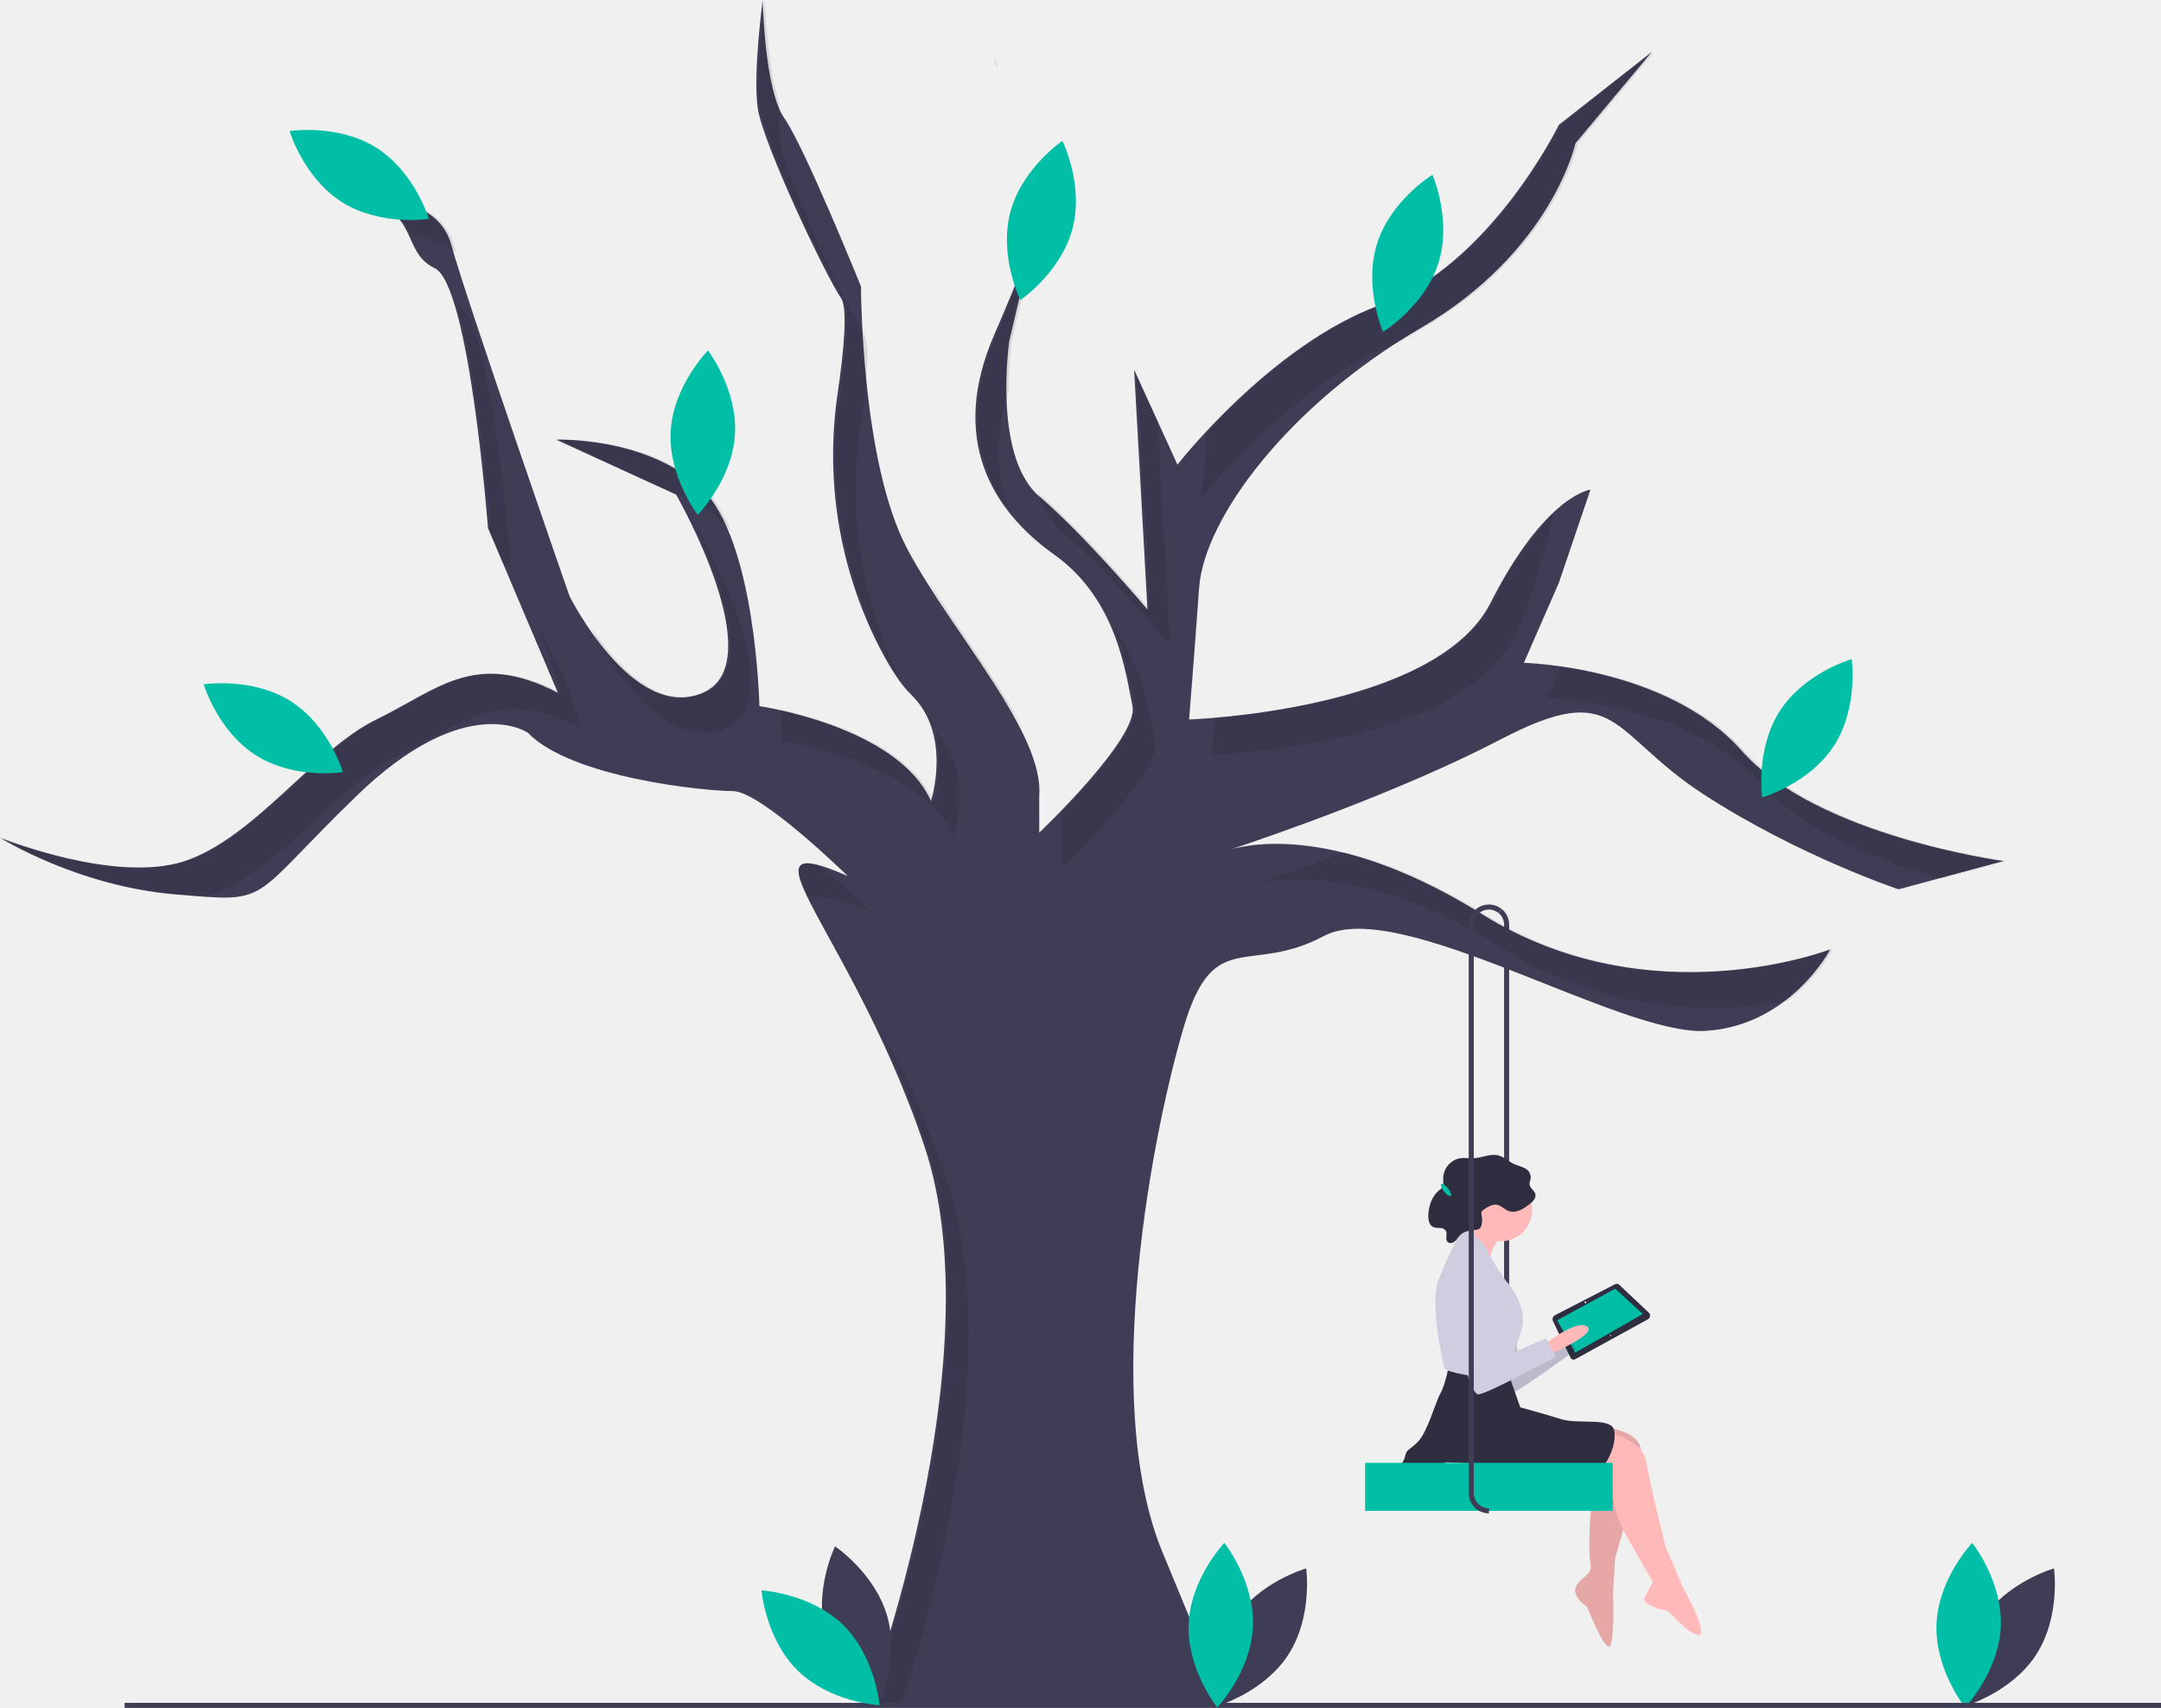
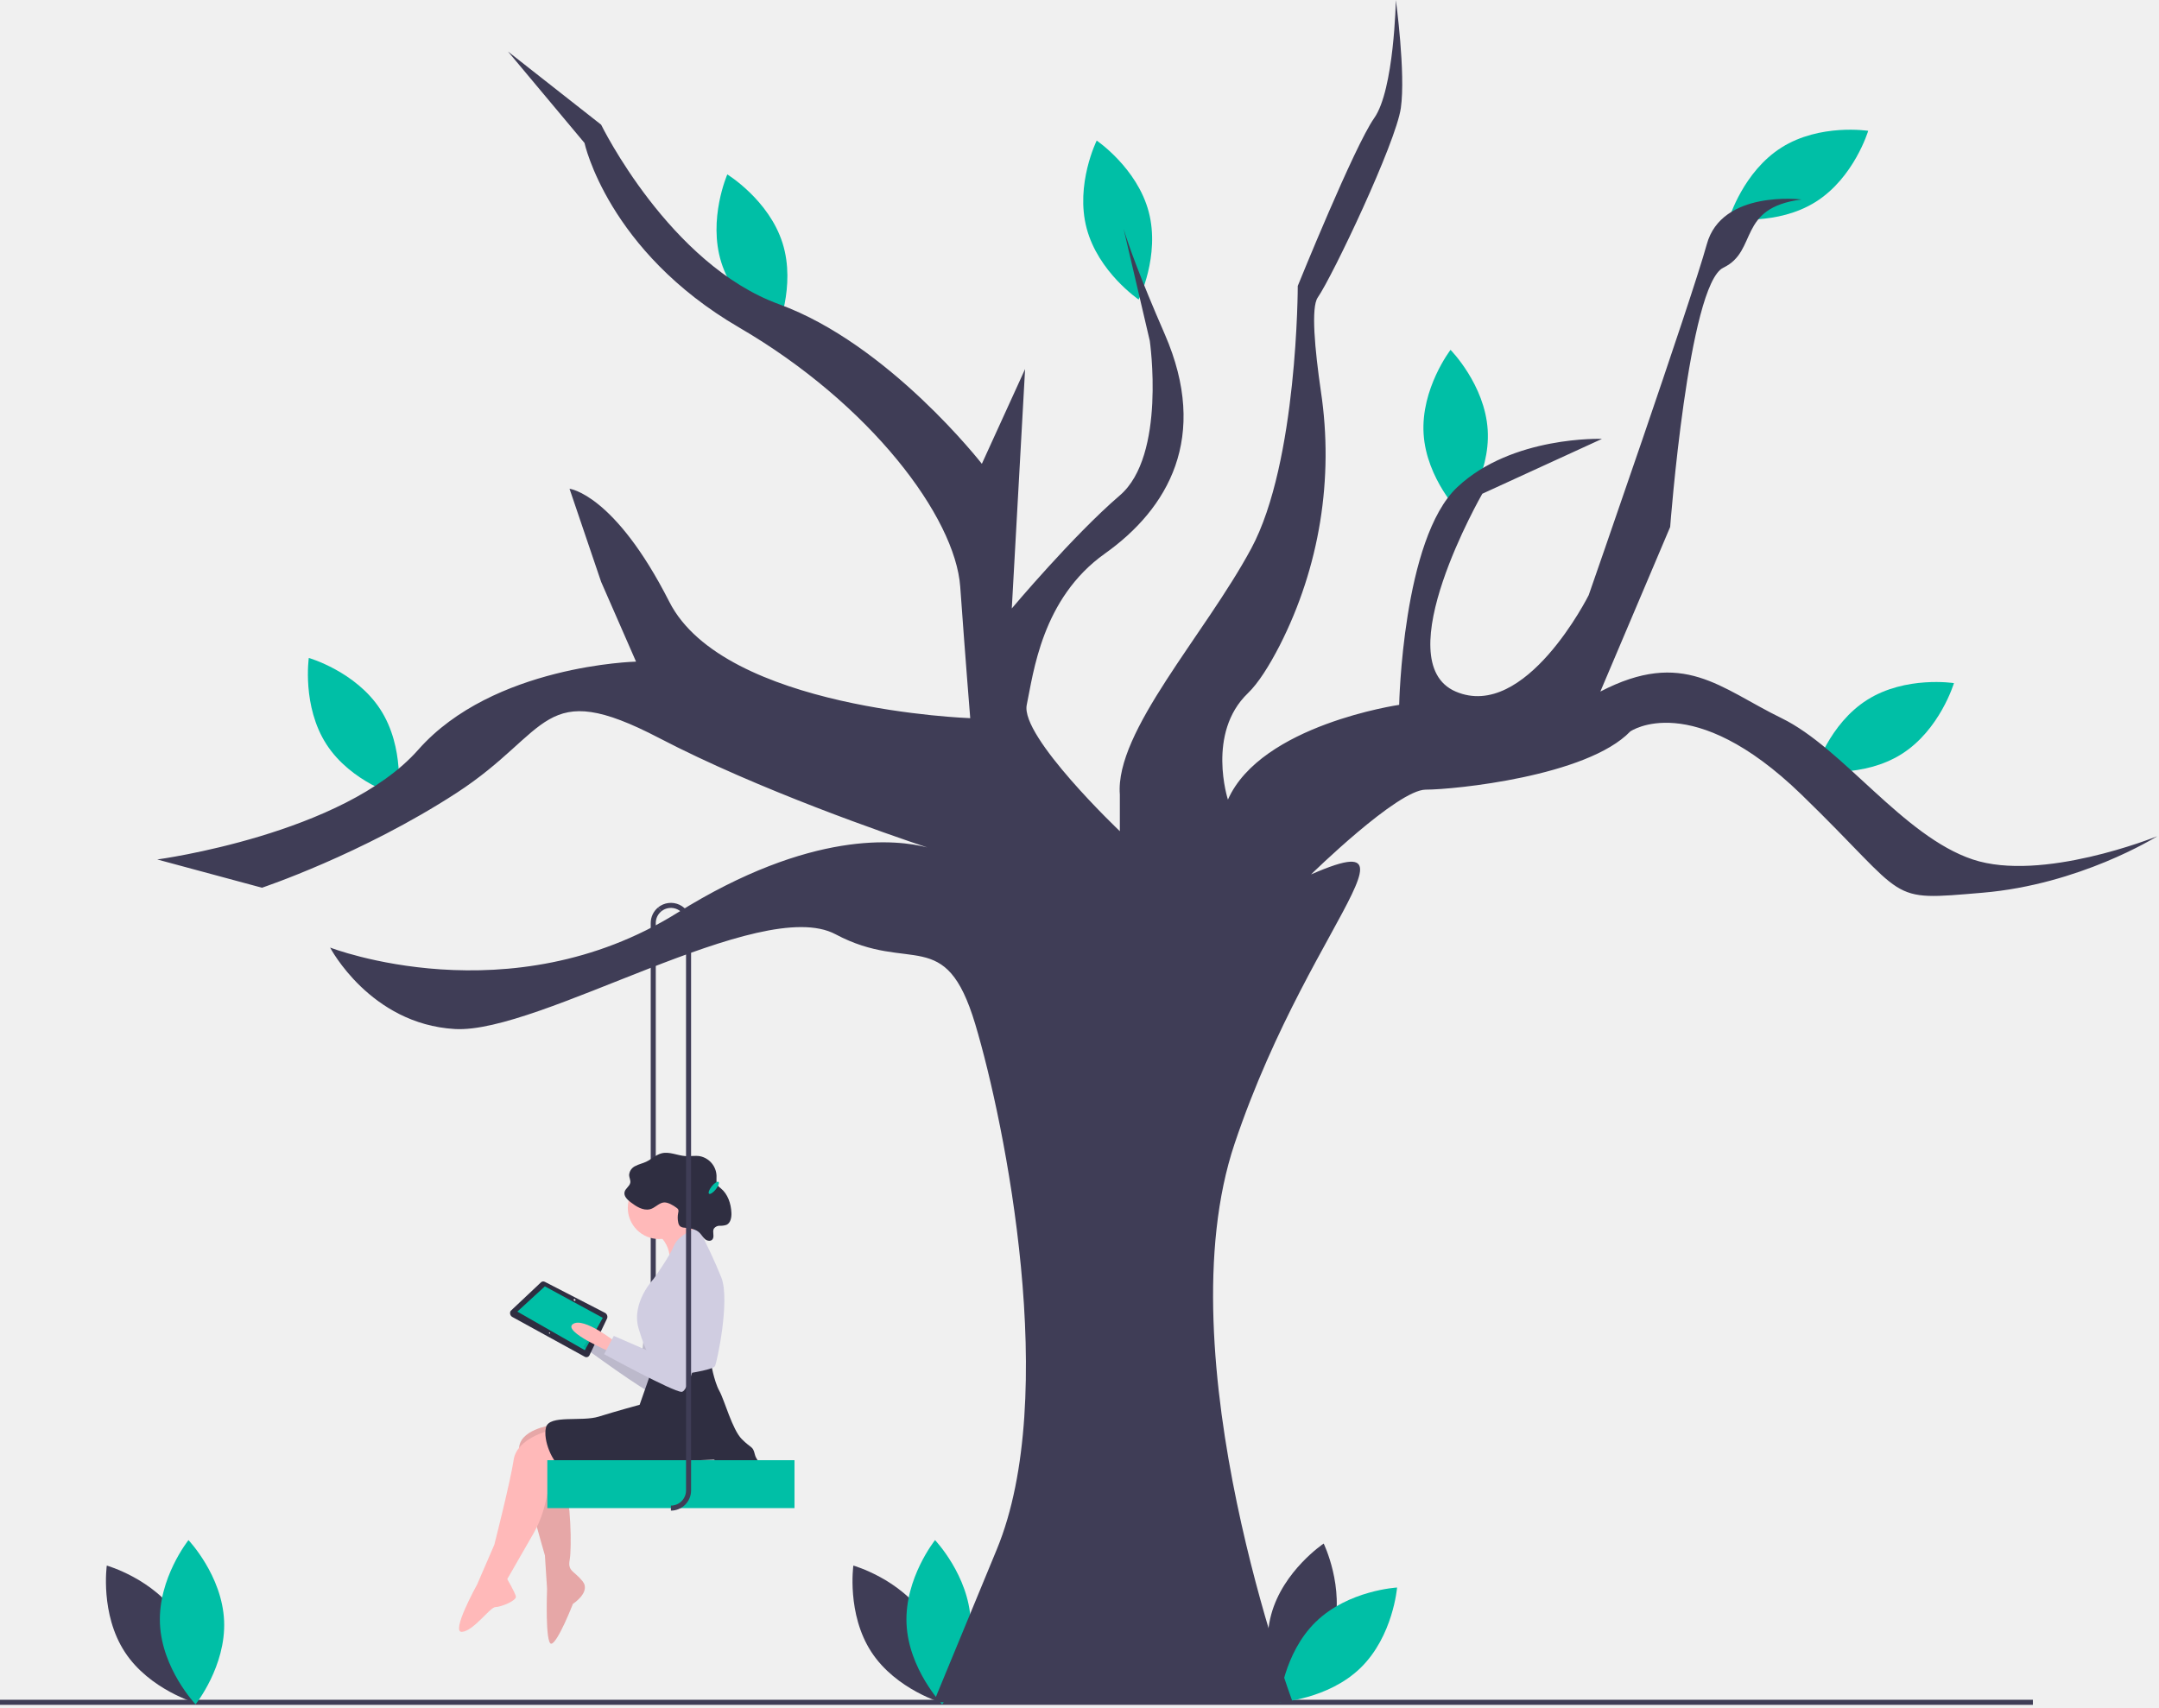
- <svg xmlns="http://www.w3.org/2000/svg" data-name="Layer 1" width="855.316" height="676.006" viewBox="0 0 855.316 676.006">
-   <path d="M769.658,696.851h-2V478.003a5.98,5.98,0,0,0-2.213-4.653l1.264-1.551a7.973,7.973,0,0,1,2.949,6.204Z" transform="translate(-172.342 -111.9972)" fill="#3f3d56" />
-   <path d="M565.922,135.23a17.537,17.537,0,0,1,1.15,3.68C566.512,136.98,566.072,135.67,565.922,135.23Z" transform="translate(-172.342 -111.9972)" fill="#3f3d56" />
-   <path d="M583.662,196.37s0,1.38-1.49,6.36Z" transform="translate(-172.342 -111.9972)" fill="#3f3d56" />
-   <path d="M766.252,404.68c-39.33,20.5-90.78,38.2-106.19,43.33,11.75-3.06,45.95-7.18,98.94,25.88,66.58,41.53,137.77,13.84,137.77,13.84s-15.82,30.33-49.44,32.3c-33.62,1.98-121.29-53.39-150.95-37.57-29.67,15.82-43.51-3.96-55.38,35.6-11.86,39.55-33.61,147.65-8.56,208.3L657.482,787H515.102s51.42-137.11,23.07-221.48c-15.87-47.25-38.15-81.47-46.46-98.86-4.17-8.71-4.83-13.19.57-12.97,3.07.13,8.1,1.78,15.57,5.04,0,0-34.28-33.62-45.48-33.62-11.21,0-63.95-5.27-81.08-23.07,0,0-24.39-17.14-67.9,25.05s-32.96,42.19-71.85,38.89c-38.28-3.25-68.27-21.82-69.2-22.4,1.11.45,45.82,18.32,73.15,9.22,27.69-9.23,51.42-44.17,75.81-56.03,24.39-11.87,38.89-27.69,71.85-10.55l-21.72-51.21-5.95-14.03-.01-.02s-7.26-96.24-21.1-102.83c-13.84-6.6-5.27-23.73-30.98-27.03,0,0,31.64-3.96,37.57,17.8,5.94,21.75,46.81,139.09,46.81,139.09s25.04,50.09,52.73,38.23c27.69-11.87-10.55-78.44-10.55-78.44l-47.46-21.76s35.6-1.32,57.35,19.12c21.75,20.43,23.07,86.35,23.07,86.35s54.71,7.91,67.9,37.58c0,0,8.57-26.37-7.91-42.19-4.12-3.96-8.45-10.84-12.62-18.93a167.217,167.217,0,0,1-16.34-100.72c2.45-16.86,3.96-33.35,1.27-37.24-5.93-8.57-30.98-61.3-32.96-75.15-1.97-13.84,1.98-42.84,1.98-42.84s.66,35.59,8.57,46.8,30.32,66.58,30.32,66.58,0,69.87,18.46,104.15,54.05,72.51,52.08,97.56v14.5s39.55-37.57,36.91-50.1c-2.64-12.52-5.93-42.19-30.98-59.98-25.05-17.8-41.53-46.15-23.73-87.02,10.01-22.99,14.39-35.34,16.31-41.75l-10.38,44.39s-6.59,45.48,11.87,61.3c.05.04.09.08.14.12,18.43,15.84,42.7,44.71,42.7,44.71l-.07-1.27-5.2-93.65,1.14,2.5,8.22,18.02,7.78,17.05s36.91-47.46,80.42-63.28c43.5-15.82,70.53-71.19,70.53-71.19l36.92-29.01-30.33,36.26s-9.23,42.84-61.3,73.17c-52.08,30.32-85.69,75.14-87.67,102.83s-3.96,52.08-3.96,52.08,97.56-3.3,119.31-46.15c21.76-42.84,39.56-44.82,39.56-44.82l-12.53,36.91-13.84,31.64s56.69,1.32,86.35,34.94c29.67,33.62,103.49,43.51,103.49,43.51l-41.52,11.2s-39.56-13.18-77.13-37.57S813.052,380.29,766.252,404.68Z" transform="translate(-172.342 -111.9972)" fill="#3f3d56" />
-   <path d="M787.272,314.74c-4.17,18.46-9.08,36.29-15.98,49.88-21.75,42.85-119.31,46.15-119.31,46.15s.46-5.66,1.16-14.59c24.77-2.04,92.48-10.75,110.15-45.56,1.62-3.18,3.12-6.6,4.54-10.2Z" transform="translate(-172.342 -111.9972)" opacity="0.1" />
-   <path d="M635.502,367.26s-24.39-29.01-42.84-44.83c-4.05-3.46-6.89-8.36-8.86-13.88-.16-.44-.31-.89-.46-1.34.43.42.86.83,1.32,1.22,16.15,13.85,36.86,37.81,41.77,43.56.69.82,1.07,1.27,1.07,1.27l-5.13-92.42,8.22,18.02Z" transform="translate(-172.342 -111.9972)" opacity="0.1" />
-   <path d="M649.621,284.027c-.144,16.23-2.25,25.882-2.25,25.882s36.899-47.441,80.393-63.272c2.571-1.626,5.178-3.227,7.848-4.782,52.076-30.323,61.304-73.17,61.304-73.17l30.323-36.255-36.914,29.004s-27.027,55.372-70.533,71.192C690.135,243.412,663.547,268.893,649.621,284.027Z" transform="translate(-172.342 -111.9972)" opacity="0.1" />
-   <path d="M592.658,441.088v14.502s39.551-37.574,36.914-50.098c-2.016-9.578-4.431-29.177-16.653-45.83,5.509,12.585,7.186,24.861,8.653,31.83,1.891,8.981-17.911,30.842-29.268,42.493A30.061,30.061,0,0,1,592.658,441.088Z" transform="translate(-172.342 -111.9972)" opacity="0.1" />
-   <path d="M539.604,341.567c.313.668.636,1.325.979,1.961,10.108,18.773,25.348,38.728,36.75,57.058C568.117,382.434,552.08,361.676,539.604,341.567Z" transform="translate(-172.342 -111.9972)" opacity="0.1" />
-   <path d="M760.001,473.89c-21.684-13.526-40.219-20.825-55.36-24.523-15.882,5.978-28.954,10.435-35.532,12.624,11.796-3.054,45.972-7.11,98.891,25.899,41.52,25.899,84.833,24.878,111.556,20.441a69.066,69.066,0,0,0,18.214-20.599S826.579,515.419,760.001,473.89Z" transform="translate(-172.342 -111.9972)" opacity="0.1" />
-   <path d="M571.74,313.503c-5.316-13.025-6.192-28.523-.085-46.683a142.461,142.461,0,0,1,1.137-19.69L583.172,202.729c-1.914,6.403-6.292,18.756-16.312,41.764C554.175,273.622,558.909,296.383,571.74,313.503Z" transform="translate(-172.342 -111.9972)" opacity="0.1" />
-   <path d="M862.834,409.29c-20.572-23.315-54.136-31.093-72.782-33.671l-5.571,12.735s56.69,1.318,86.353,34.937c16.45,18.643,46.477,29.985,69.968,36.394l25.524-6.887S892.497,442.908,862.834,409.29Z" transform="translate(-172.342 -111.9972)" opacity="0.1" />
-   <path d="M459.502,400.218c27.686-11.865-10.547-78.443-10.547-78.443l-1.046-.479c9.532,20.11,23.355,56.453,3.593,64.922-18.492,7.925-35.806-11.792-45.267-25.762.344.988.532,1.529.532,1.529S431.816,412.084,459.502,400.218Z" transform="translate(-172.342 -111.9972)" opacity="0.1" />
-   <path d="M549.811,443.065s8.342-25.715-7.33-41.591c3.843,13.678-.67,27.591-.67,27.591-10.199-22.947-45.242-32.874-60.592-36.194.595,7.64.696,12.621.696,12.621S536.627,413.402,549.811,443.065Z" transform="translate(-172.342 -111.9972)" opacity="0.1" />
-   <path d="M583.172,202.729c1.485-4.97,1.486-6.356,1.486-6.356Z" transform="translate(-172.342 -111.9972)" opacity="0.1" />
-   <path d="M254.096,466.922c.133-.043.268-.082.4-.126,27.686-9.229,51.416-44.165,75.806-56.031s38.892-27.686,71.851-10.547c0,0-5.766-23.602-16.94-39.109a153.787,153.787,0,0,1,8.94,25.109c-32.959-17.139-47.461-1.318-71.851,10.547s-48.121,46.802-75.806,56.031-73.17-9.229-73.17-9.229,30.323,19.116,69.214,22.412C246.99,466.357,250.786,466.689,254.096,466.922Z" transform="translate(-172.342 -111.9972)" opacity="0.1" />
-   <path d="M374.472,334.96s-1.08.02-3.04.05l-5.95-14.03c.65-.01.99-.02.99-.02s-4.58-60.7-13.4-88.99c.11.05.2.11.3.16C367.212,238.72,374.472,334.96,374.472,334.96Z" transform="translate(-172.342 -111.9972)" opacity="0.1" />
-   <path d="M528.918,787.003c12.078-37.026,41.125-139.411,18.256-207.486-9.876-29.399-19.03-48.146-26.769-60.105,5.787,11.322,12.114,26.297,18.769,46.105C567.519,649.892,516.102,787.003,516.102,787.003Z" transform="translate(-172.342 -111.9972)" opacity="0.1" />
-   <path d="M516.852,472.73a73.3,73.3,0,0,0-25.14-6.07c-4.17-8.71-4.83-13.19.57-12.97,1.5.27,3.01.59,4.51.96C507.392,463.45,516.852,472.73,516.852,472.73Z" transform="translate(-172.342 -111.9972)" opacity="0.1" />
-   <path d="M338.397,211.727a17.244,17.244,0,0,0,2.711,3.466A19.454,19.454,0,0,0,338.397,211.727Z" transform="translate(-172.342 -111.9972)" opacity="0.1" />
-   <path d="M458.843,319.139a32.096,32.096,0,0,1,2.858,3.081c-2.888-6.942-6.454-12.944-10.858-17.081-21.753-20.435-57.349-19.116-57.349-19.116l44.641,20.461A63.75,63.75,0,0,1,458.843,319.139Z" transform="translate(-172.342 -111.9972)" opacity="0.1" />
-   <path d="M506.215,229.991c2.69,3.886,1.179,20.376-1.277,37.241a167.203,167.203,0,0,0,16.346,100.714,117.302,117.302,0,0,0,7.024,12.057,167.362,167.362,0,0,1-15.37-98.771c2.456-16.865,3.967-33.355,1.277-37.241-5.933-8.569-30.982-61.304-32.959-75.147a95.931,95.931,0,0,1-.413-16.175c-5.12-14.528-5.609-40.672-5.609-40.672s-3.955,29.004-1.978,42.847S500.282,221.422,506.215,229.991Z" transform="translate(-172.342 -111.9972)" opacity="0.1" />
-   <path d="M568.056,138.861a18.863,18.863,0,0,0-1.197-3.793S567.366,136.491,568.056,138.861Z" transform="translate(-172.342 -111.9972)" opacity="0.1" />
-   <path d="M335.229,205.25c5.81.711,12.492,2.494,17.59,6.628-.333-1.125-.623-2.133-.854-2.98-5.933-21.753-37.574-17.798-37.574-17.798C328.691,192.933,332.384,199.049,335.229,205.25Z" transform="translate(-172.342 -111.9972)" opacity="0.1" />
-   <path d="M956.856,753.135c-9.831,15.076-7.137,34.251-7.137,34.251s18.633-5.268,28.464-20.345,7.137-34.251,7.137-34.251S966.687,738.059,956.856,753.135Z" transform="translate(-172.342 -111.9972)" fill="#3f3d56" />
-   <path d="M964.241,755.8c-.777,17.982-14.125,32.009-14.125,32.009s-12.088-15.127-11.311-33.108,14.125-32.009,14.125-32.009S965.018,737.819,964.241,755.8Z" transform="translate(-172.342 -111.9972)" fill="#00bfa6" />
-   <path d="M791.088,642.007s11.312-11.867,15.942-9.48-13.312,12.999-13.312,12.999Z" transform="translate(-172.342 -111.9972)" fill="#ffb9b9" />
-   <path d="M791.088,642.007s11.312-11.867,15.942-9.48-13.312,12.999-13.312,12.999Z" transform="translate(-172.342 -111.9972)" opacity="0.1" />
-   <path d="M756.574,616.106s-4.158,7.453-3.07,15.488,11.039,33.817,14.422,33.359,28.443-18.924,28.443-18.924l-4.78-6.674-18.307,11.092S770.494,610.776,756.574,616.106Z" transform="translate(-172.342 -111.9972)" fill="#d0cde1" />
-   <path d="M824.456,634.251l-28.539,15.676a1.359,1.359,0,0,1-1.998-.59l-6.991-14.614a1.824,1.824,0,0,1,.935-2.191l23.695-12.213a1.383,1.383,0,0,1,1.813.347L825.205,631.817A1.758,1.758,0,0,1,824.456,634.251Z" transform="translate(-172.342 -111.9972)" fill="#2f2e41" />
-   <polygon points="650.209 520.094 623.454 535.387 616.334 522.555 639.286 510.073 650.209 520.094" fill="#00bfa6" />
-   <ellipse cx="799.845" cy="627.456" rx="0.394" ry="0.336" transform="translate(-366.7039 727.6057) rotate(-50.15848)" fill="#f2f2f2" />
-   <ellipse cx="809.779" cy="640.585" rx="0.263" ry="0.224" transform="translate(-373.2146 739.9506) rotate(-50.15848)" fill="#f2f2f2" />
-   <path d="M756.574,616.106s-4.158,7.453-3.07,15.488,11.039,33.817,14.422,33.359,28.443-18.924,28.443-18.924l-4.78-6.674-18.307,11.092S770.494,610.776,756.574,616.106Z" transform="translate(-172.342 -111.9972)" opacity="0.1" />
-   <path d="M783.44,644.275s12.802-10.242,17.07-7.255-14.936,11.095-14.936,11.095Z" transform="translate(-172.342 -111.9972)" fill="#ffb9b9" />
-   <circle cx="594.028" cy="478.935" r="12.376" fill="#ffb9b9" />
-   <path d="M809.045,677.134s13.229,1.707,12.802,9.815-10.242,41.821-10.242,41.821l-.853,13.229s.853,22.191-1.707,21.764-8.535-15.79-8.535-15.79-7.255-4.694-3.841-8.962,5.974-3.841,5.121-8.535-.427-24.324,2.134-30.299,4.052-9.27,4.052-9.27l-8.32-.546Z" transform="translate(-172.342 -111.9972)" fill="#ffb9b9" />
-   <path d="M809.045,677.134s13.229,1.707,12.802,9.815-10.242,41.821-10.242,41.821l-.853,13.229s.853,22.191-1.707,21.764-8.535-15.79-8.535-15.79-7.255-4.694-3.841-8.962,5.974-3.841,5.121-8.535-.427-24.324,2.134-30.299,4.052-9.27,4.052-9.27l-8.32-.546Z" transform="translate(-172.342 -111.9972)" opacity="0.1" />
-   <path d="M809.898,679.268s12.802,2.987,14.083,11.522,7.681,33.713,7.681,33.713l6.828,15.79s10.669,19.203,5.974,18.777-11.095-9.815-13.229-9.815-8.535-2.56-8.108-4.267,3.414-6.828,3.414-6.828l-10.325-17.985a43.682,43.682,0,0,1-4.478-11.083c-1.061-4.212-2.267-9.372-2.267-11.046,0-2.987-8.535-4.267-8.535-4.267Z" transform="translate(-172.342 -111.9972)" fill="#ffb9b9" />
-   <path d="M768.077,651.956l5.974,17.07s9.388,2.56,16.216,4.694,19.63-.853,20.91,4.267-2.56,14.083-6.401,16.216-5.974,4.267-18.35.853-41.821-4.267-41.821-4.267a21.392,21.392,0,0,1-9.388,2.987c-5.548.427-6.828.853-8.535-.427s.853-1.28,1.707-4.694,1.28-2.134,5.121-5.974,6.828-15.363,8.962-19.203,3.414-11.522,3.414-11.522Z" transform="translate(-172.342 -111.9972)" fill="#2f2e41" />
-   <path d="M767.224,601.174a12.496,12.496,0,0,0-5.121,9.815c0,6.401-12.802-6.828-12.802-6.828s6.828-8.535,6.828-11.095S767.224,601.174,767.224,601.174Z" transform="translate(-172.342 -111.9972)" fill="#ffb9b9" />
-   <path d="M751.007,598.613s7.681,2.987,9.388,7.255,8.108,13.229,8.108,13.229,8.962,9.388,5.974,19.63-5.548,12.802-5.548,14.509-4.267,4.694-7.681,4.267-16.216-2.134-17.07-3.841-5.974-26.031-2.56-34.993A207.067,207.067,0,0,1,751.007,598.613Z" transform="translate(-172.342 -111.9972)" fill="#d0cde1" />
-   <path d="M769.96,591.495c2.769.657,5.487-1.107,7.756-2.857,1.289-.993,2.707-2.41,2.312-4.009-.35-1.418-2.021-2.222-2.264-3.664-.169-1.002.417-1.976.464-2.992a4.226,4.226,0,0,0-2.484-3.624c-1.349-.727-2.88-1.03-4.266-1.68-2.117-.993-3.876-2.783-6.137-3.356-3.088-.783-6.233.884-9.408,1.1-1.922.131-3.868-.275-5.768.041a8.234,8.234,0,0,0-6.597,7.773c-.024,1.358.247,2.873-.564,3.951a5.978,5.978,0,0,1-1.086.983c-2.824,2.284-4.106,6.099-4.252,9.774-.072,1.809.307,3.958,1.912,4.727a7.088,7.088,0,0,0,2.675.372,2.794,2.794,0,0,1,2.362,1.128c.731,1.29-.364,3.194.592,4.32.718.845,2.119.565,2.958-.156s1.362-1.756,2.157-2.526c1.547-1.498,3.841-1.77,5.962-1.998a3.024,3.024,0,0,0,1.749-.573,2.703,2.703,0,0,0,.717-1.47,9.113,9.113,0,0,0,.011-3.861,2.146,2.146,0,0,1-.049-1.222,1.734,1.734,0,0,1,.626-.701c1.314-.987,3.616-2.424,5.324-2.153C766.557,589.124,768.048,591.042,769.96,591.495Z" transform="translate(-172.342 -111.9972)" fill="#2f2e41" />
-   <path d="M752.714,613.976s-5.121,6.828-5.121,14.936,6.401,34.993,9.815,34.993,30.726-14.936,30.726-14.936l-3.841-7.255-19.63,8.535S767.224,610.562,752.714,613.976Z" transform="translate(-172.342 -111.9972)" fill="#d0cde1" />
-   <rect x="540.316" y="579.006" width="98" height="19" fill="#00bfa6" />
-   <path d="M761.658,711.003a8.009,8.009,0,0,1-8-8v-225a8,8,0,0,1,13.051-6.204l-1.264,1.551a6,6,0,0,0-9.787,4.653v225a6.007,6.007,0,0,0,6,6Z" transform="translate(-172.342 -111.9972)" fill="#3f3d56" />
-   <rect x="49.316" y="674.006" width="806" height="2" fill="#3f3d56" />
-   <ellipse cx="744.658" cy="583.003" rx="1" ry="3" transform="translate(-373.3429 482.7309) rotate(-38.76825)" fill="#00bfa6" />
-   <path d="M660.856,753.135c-9.831,15.076-7.137,34.251-7.137,34.251s18.633-5.268,28.464-20.345,7.137-34.251,7.137-34.251S670.687,738.059,660.856,753.135Z" transform="translate(-172.342 -111.9972)" fill="#3f3d56" />
-   <path d="M668.241,755.8c-.777,17.982-14.125,32.009-14.125,32.009s-12.088-15.127-11.311-33.108,14.125-32.009,14.125-32.009S669.018,737.819,668.241,755.8Z" transform="translate(-172.342 -111.9972)" fill="#00bfa6" />
-   <path d="M499.067,758.838c4.7,17.374,20.798,28.134,20.798,28.134s8.478-17.409,3.778-34.782-20.798-28.134-20.798-28.134S494.367,741.464,499.067,758.838Z" transform="translate(-172.342 -111.9972)" fill="#3f3d56" />
-   <path d="M505.974,755.104c12.897,12.554,14.472,31.854,14.472,31.854s-19.335-1.056-32.231-13.61-14.472-31.854-14.472-31.854S493.077,742.55,505.974,755.104Z" transform="translate(-172.342 -111.9972)" fill="#00bfa6" />
-   <path d="M463.228,284.044c-1.121,17.963-14.735,31.733-14.735,31.733s-11.796-15.355-10.675-33.319,14.735-31.733,14.735-31.733S464.349,266.08,463.228,284.044Z" transform="translate(-172.342 -111.9972)" fill="#00bfa6" />
-   <path d="M321.312,170.482c15.225,9.599,20.778,28.149,20.778,28.149s-19.132,2.987-34.357-6.612-20.778-28.149-20.778-28.149S306.087,160.883,321.312,170.482Z" transform="translate(-172.342 -111.9972)" fill="#00bfa6" />
-   <path d="M287.312,389.482c15.225,9.599,20.778,28.149,20.778,28.149s-19.132,2.987-34.357-6.612-20.778-28.149-20.778-28.149S272.087,379.883,287.312,389.482Z" transform="translate(-172.342 -111.9972)" fill="#00bfa6" />
-   <path d="M596.832,202.498c-4.591,17.403-20.622,28.263-20.622,28.263s-8.587-17.355-3.995-34.758,20.622-28.263,20.622-28.263S601.423,185.095,596.832,202.498Z" transform="translate(-172.342 -111.9972)" fill="#00bfa6" />
-   <path d="M741.667,216.068c-5.397,17.17-21.916,27.273-21.916,27.273s-7.77-17.736-2.373-34.906,21.916-27.273,21.916-27.273S747.064,198.897,741.667,216.068Z" transform="translate(-172.342 -111.9972)" fill="#00bfa6" />
-   <path d="M898.212,407.165c-9.775,15.112-28.389,20.449-28.389,20.449s-2.764-19.165,7.011-34.277S905.223,372.888,905.223,372.888,907.987,392.053,898.212,407.165Z" transform="translate(-172.342 -111.9972)" fill="#00bfa6" />
-   <path d="M866,206" transform="translate(-172.342 -111.9972)" fill="#3f3d56" />
+ <svg xmlns="http://www.w3.org/2000/svg" width="856" height="677" viewBox="0 0 856 677" fill="none">
+   <rect width="856" height="677" fill="transparent" />
+   <g id="Tree-Swing" clip-path="url(#clip0)">
+     <path id="Vector" d="M3.05176e-05 674.006H806V676.006H3.05176e-05V674.006Z" fill="#3F3D56" />
+     <g id="Low-Leaves-03">
+       <path id="Vector_2" d="M528.591 646.841C523.891 664.215 507.792 674.975 507.792 674.975C507.792 674.975 499.314 657.566 504.014 640.192C508.714 622.819 524.812 612.058 524.812 612.058C524.812 612.058 533.291 629.467 528.591 646.841Z" fill="#3F3D56" />
+       <path id="Vector_3" d="M521.684 643.107C508.788 655.661 507.212 674.961 507.212 674.961C507.212 674.961 526.547 673.905 539.444 661.35C552.34 648.796 553.916 629.497 553.916 629.497C553.916 629.497 534.581 630.552 521.684 643.107Z" fill="#00BFA6" />
+     </g>
+     <g id="Low-Leaves-02">
+       <path id="Vector_4" d="M366.802 641.138C376.633 656.214 373.939 675.389 373.939 675.389C373.939 675.389 355.306 670.121 345.475 655.044C335.644 639.968 338.338 620.793 338.338 620.793C338.338 620.793 356.971 626.062 366.802 641.138Z" fill="#3F3D56" />
+       <path id="Vector_5" d="M359.417 643.803C360.194 661.785 373.542 675.812 373.542 675.812C373.542 675.812 385.63 660.686 384.853 642.704C384.076 624.722 370.728 610.695 370.728 610.695C370.728 610.695 358.64 625.822 359.417 643.803Z" fill="#00BFA6" />
+     </g>
+     <g id="Low-Leaves -01">
+       <path id="Vector_6" d="M70.802 641.138C80.633 656.214 77.939 675.389 77.939 675.389C77.939 675.389 59.306 670.121 49.475 655.044C39.644 639.968 42.338 620.793 42.338 620.793C42.338 620.793 60.971 626.062 70.802 641.138Z" fill="#3F3D56" />
+       <path id="Vector_7" d="M63.417 643.803C64.194 661.785 77.542 675.812 77.542 675.812C77.542 675.812 89.63 660.686 88.853 642.704C88.076 624.722 74.728 610.695 74.728 610.695C74.728 610.695 62.64 625.822 63.417 643.803Z" fill="#00BFA6" />
+     </g>
+     <g id="Girl-Swing">
+       <path id="Vector_8" d="M258 584.853H260V366.006C259.999 365.114 260.197 364.234 260.58 363.428C260.962 362.623 261.52 361.914 262.213 361.352L260.949 359.802C260.026 360.55 259.282 361.496 258.772 362.57C258.262 363.643 257.998 364.817 258 366.006V584.853Z" fill="#3F3D56" />
+       <path id="Vector_9" d="M236.57 530.01C236.57 530.01 225.258 518.143 220.629 520.531C215.999 522.918 233.94 533.53 233.94 533.53L236.57 530.01Z" fill="#FFB9B9" />
+       <path id="Vector_10" opacity="0.1" d="M236.57 530.01C236.57 530.01 225.258 518.143 220.629 520.531C215.999 522.918 233.94 533.53 233.94 533.53L236.57 530.01Z" fill="black" />
+       <path id="Vector_11" d="M271.084 504.109C271.084 504.109 275.242 511.562 274.154 519.597C273.066 527.632 263.115 553.415 259.732 552.956C256.349 552.498 231.289 534.032 231.289 534.032L236.068 527.359L254.375 538.451C254.375 538.451 257.164 498.779 271.084 504.109Z" fill="#D0CDE1" />
+       <path id="Vector_12" d="M203.202 522.253L231.742 537.93C231.907 538.04 232.095 538.112 232.291 538.142C232.487 538.171 232.688 538.157 232.878 538.101C233.069 538.045 233.245 537.948 233.394 537.816C233.543 537.685 233.661 537.522 233.74 537.34L240.731 522.727C240.864 522.31 240.842 521.86 240.671 521.458C240.499 521.056 240.189 520.729 239.796 520.536L216.101 508.323C215.81 508.147 215.463 508.086 215.129 508.149C214.794 508.213 214.495 508.398 214.288 508.669L202.453 519.82C202.336 520.028 202.263 520.257 202.238 520.494C202.213 520.73 202.236 520.97 202.306 521.197C202.376 521.425 202.491 521.636 202.646 521.817C202.8 521.999 202.989 522.147 203.202 522.253V522.253Z" fill="#2F2E41" />
+       <path id="Vector_13" d="M205.107 520.094L231.862 535.387L238.982 522.555L216.03 510.073L205.107 520.094Z" fill="#00BFA6" />
+       <path id="Vector_14" d="M227.555 515.674C227.416 515.507 227.418 515.276 227.561 515.157C227.703 515.038 227.931 515.077 228.071 515.244C228.21 515.411 228.208 515.643 228.065 515.762C227.923 515.88 227.694 515.841 227.555 515.674Z" fill="#F2F2F2" />
+       <path id="Vector_15" d="M217.707 528.731C217.614 528.62 217.616 528.465 217.711 528.386C217.806 528.307 217.958 528.333 218.051 528.444C218.144 528.556 218.142 528.71 218.047 528.789C217.952 528.869 217.8 528.842 217.707 528.731Z" fill="#F2F2F2" />
+       <path id="Vector_16" opacity="0.1" d="M271.084 504.109C271.084 504.109 275.242 511.562 274.154 519.597C273.066 527.632 263.115 553.415 259.732 552.956C256.349 552.498 231.289 534.032 231.289 534.032L236.068 527.359L254.375 538.451C254.375 538.451 257.164 498.779 271.084 504.109Z" fill="black" />
+       <path id="Vector_17" d="M244.218 532.278C244.218 532.278 231.416 522.036 227.148 525.023C222.881 528.011 242.084 536.119 242.084 536.119L244.218 532.278Z" fill="#FFB9B9" />
+       <path id="Vector_18" d="M261.288 491.311C254.453 491.311 248.912 485.77 248.912 478.935C248.912 472.1 254.453 466.559 261.288 466.559C268.123 466.559 273.663 472.1 273.663 478.935C273.663 485.77 268.123 491.311 261.288 491.311Z" fill="#FFB9B9" />
+       <path id="Vector_19" d="M218.613 565.137C218.613 565.137 205.384 566.844 205.811 574.952C206.238 583.061 216.053 616.773 216.053 616.773L216.906 630.002C216.906 630.002 216.053 652.193 218.613 651.766C221.174 651.34 227.148 635.977 227.148 635.977C227.148 635.977 234.403 631.283 230.989 627.015C227.575 622.748 225.015 623.174 225.868 618.48C226.722 613.786 226.295 594.156 223.734 588.181C221.174 582.207 219.682 578.912 219.682 578.912L228.002 578.366L218.613 565.137Z" fill="#FFB9B9" />
+       <path id="Vector_20" opacity="0.1" d="M218.613 565.137C218.613 565.137 205.384 566.844 205.811 574.952C206.238 583.061 216.053 616.773 216.053 616.773L216.906 630.002C216.906 630.002 216.053 652.193 218.613 651.766C221.174 651.34 227.148 635.977 227.148 635.977C227.148 635.977 234.403 631.283 230.989 627.015C227.575 622.748 225.015 623.174 225.868 618.48C226.722 613.786 226.295 594.156 223.734 588.181C221.174 582.207 219.682 578.912 219.682 578.912L228.002 578.366L218.613 565.137Z" fill="black" />
+       <path id="Vector_21" d="M217.76 567.271C217.76 567.271 204.958 570.258 203.677 578.793C202.397 587.328 195.996 612.506 195.996 612.506L189.168 628.295C189.168 628.295 178.499 647.499 183.194 647.072C187.888 646.645 194.289 637.257 196.423 637.257C198.556 637.257 204.958 634.697 204.531 632.99C204.104 631.283 201.117 626.162 201.117 626.162L211.441 608.177C213.435 604.705 214.942 600.976 215.92 597.094C216.98 592.882 218.187 587.722 218.187 586.048C218.187 583.061 226.721 581.78 226.721 581.78L217.76 567.271Z" fill="#FFB9B9" />
+       <path id="Vector_22" d="M259.581 539.959L253.606 557.029C253.606 557.029 244.218 559.59 237.39 561.723C230.562 563.857 217.76 560.87 216.48 565.991C215.199 571.112 219.04 580.073 222.881 582.207C226.722 584.341 228.855 586.474 241.231 583.06C253.606 579.647 283.052 578.793 283.052 578.793C285.906 580.506 289.121 581.529 292.44 581.78C297.988 582.207 299.268 582.634 300.975 581.354C302.682 580.073 300.122 580.073 299.268 576.659C298.415 573.245 297.988 574.526 294.147 570.685C290.306 566.844 287.319 555.322 285.185 551.481C283.052 547.641 281.771 539.959 281.771 539.959H259.581Z" fill="#2F2E41" />
+       <path id="Vector_23" d="M260.434 489.177C261.985 490.309 263.253 491.784 264.141 493.486C265.029 495.189 265.513 497.072 265.555 498.992C265.555 505.393 278.358 492.164 278.358 492.164C278.358 492.164 271.53 483.629 271.53 481.069C271.53 478.508 260.434 489.177 260.434 489.177Z" fill="#FFB9B9" />
+       <path id="Vector_24" d="M276.651 486.616C276.651 486.616 268.969 489.604 267.262 493.871C265.555 498.138 259.154 507.1 259.154 507.1C259.154 507.1 250.193 516.488 253.18 526.73C256.167 536.972 258.727 539.533 258.727 541.24C258.727 542.947 262.995 545.934 266.409 545.507C269.823 545.08 282.625 543.373 283.479 541.666C284.332 539.959 289.453 515.635 286.039 506.673C283.27 499.825 280.136 493.13 276.651 486.616V486.616Z" fill="#D0CDE1" />
+       <path id="Vector_25" d="M257.698 479.498C254.929 480.155 252.211 478.391 249.942 476.641C248.653 475.648 247.235 474.231 247.63 472.633C247.98 471.214 249.651 470.41 249.895 468.969C250.064 467.967 249.478 466.993 249.431 465.977C249.473 465.203 249.727 464.456 250.165 463.817C250.603 463.178 251.208 462.671 251.915 462.353C253.264 461.627 254.794 461.324 256.181 460.674C258.297 459.681 260.057 457.891 262.317 457.317C265.406 456.534 268.55 458.202 271.726 458.418C273.647 458.548 275.593 458.143 277.494 458.458C279.307 458.825 280.944 459.791 282.14 461.201C283.337 462.611 284.024 464.383 284.091 466.232C284.116 467.59 283.844 469.105 284.655 470.182C284.975 470.553 285.34 470.884 285.741 471.166C288.564 473.449 289.846 477.264 289.992 480.939C290.064 482.748 289.685 484.897 288.08 485.666C287.22 485.96 286.312 486.087 285.405 486.038C284.949 486.019 284.495 486.111 284.083 486.308C283.672 486.505 283.314 486.799 283.043 487.166C282.312 488.455 283.407 490.36 282.451 491.485C281.732 492.331 280.331 492.05 279.492 491.33C278.654 490.609 278.13 489.573 277.335 488.803C275.788 487.305 273.494 487.033 271.374 486.806C270.745 486.801 270.134 486.6 269.625 486.232C269.24 485.828 268.989 485.314 268.908 484.762C268.629 483.49 268.625 482.174 268.897 480.901C269.032 480.507 269.049 480.082 268.946 479.679C268.806 479.392 268.589 479.149 268.32 478.978C267.006 477.99 264.704 476.553 262.996 476.825C261.101 477.127 259.61 479.044 257.698 479.498Z" fill="#2F2E41" />
+       <path id="Vector_26" d="M274.944 501.979C274.944 501.979 280.065 508.807 280.065 516.915C280.065 525.023 273.663 551.908 270.249 551.908C266.836 551.908 239.524 536.972 239.524 536.972L243.365 529.717L262.995 538.252C262.995 538.252 260.434 498.565 274.944 501.979Z" fill="#D0CDE1" />
+       <path id="Vector_27" d="M217 579.006H315V598.006H217V579.006Z" fill="#00BFA6" />
+       <path id="Vector_28" d="M266 599.006C268.121 599.003 270.154 598.16 271.654 596.66C273.154 595.16 273.998 593.127 274 591.006V366.006C274 364.493 273.571 363.011 272.763 361.732C271.955 360.454 270.801 359.43 269.435 358.781C268.068 358.131 266.546 357.882 265.044 358.063C263.542 358.244 262.122 358.847 260.949 359.802L262.213 361.352C263.093 360.636 264.158 360.184 265.284 360.049C266.41 359.913 267.552 360.1 268.577 360.587C269.601 361.074 270.467 361.842 271.073 362.801C271.679 363.76 272 364.871 272 366.006V591.006C271.998 592.596 271.366 594.122 270.241 595.246C269.116 596.371 267.591 597.004 266 597.006V599.006Z" fill="#3F3D56" />
+       <path id="Vector_29" d="M281.122 473.345C280.691 472.999 281.183 471.672 282.221 470.38C283.258 469.088 284.448 468.321 284.879 468.667C285.309 469.013 284.817 470.34 283.78 471.632C282.742 472.924 281.552 473.691 281.122 473.345Z" fill="#00BFA6" />
+     </g>
+     <g id="High-Leaves">
+       <path id="Vector_30" d="M564.43 172.047C565.551 190.01 579.165 203.779 579.165 203.779C579.165 203.779 590.962 188.424 589.84 170.461C588.719 152.497 575.105 138.728 575.105 138.728C575.105 138.728 563.309 154.083 564.43 172.047Z" fill="#00BFA6" />
+       <path id="Vector_31" d="M706.346 58.485C691.121 68.084 685.568 86.634 685.568 86.634C685.568 86.634 704.699 89.621 719.924 80.022C735.149 70.423 740.703 51.873 740.703 51.873C740.703 51.873 721.571 48.886 706.346 58.485Z" fill="#00BFA6" />
+       <path id="Vector_32" d="M740.346 277.485C725.121 287.084 719.568 305.634 719.568 305.634C719.568 305.634 738.699 308.621 753.924 299.022C769.149 289.423 774.703 270.873 774.703 270.873C774.703 270.873 755.571 267.886 740.346 277.485Z" fill="#00BFA6" />
+       <path id="Vector_33" d="M430.826 90.501C435.418 107.904 451.449 118.764 451.449 118.764C451.449 118.764 460.035 101.409 455.444 84.006C450.853 66.603 434.822 55.743 434.822 55.743C434.822 55.743 426.235 73.098 430.826 90.501Z" fill="#00BFA6" />
+       <path id="Vector_34" d="M285.991 104.071C291.387 121.241 307.907 131.343 307.907 131.343C307.907 131.343 315.676 113.607 310.28 96.437C304.883 79.266 288.364 69.164 288.364 69.164C288.364 69.164 280.594 86.9 285.991 104.071Z" fill="#00BFA6" />
+       <path id="Vector_35" d="M129.446 295.168C139.222 310.28 157.835 315.617 157.835 315.617C157.835 315.617 160.599 296.452 150.824 281.34C141.048 266.227 122.435 260.89 122.435 260.89C122.435 260.89 119.671 280.055 129.446 295.168Z" fill="#00BFA6" />
+     </g>
+     <path id="Vector_36" d="M261.406 292.683C300.736 313.183 352.186 330.883 367.596 336.013C355.846 332.953 321.646 328.833 268.656 361.893C202.076 403.423 130.886 375.733 130.886 375.733C130.886 375.733 146.706 406.063 180.326 408.033C213.946 410.013 301.616 354.643 331.276 370.463C360.946 386.283 374.786 366.503 386.656 406.063C398.516 445.613 420.266 553.713 395.216 614.363L370.176 675.003H512.556C512.556 675.003 461.136 537.893 489.486 453.523C505.356 406.273 527.636 372.053 535.946 354.663C540.116 345.953 540.776 341.473 535.376 341.693C532.306 341.823 527.276 343.473 519.806 346.733C519.806 346.733 554.086 313.113 565.286 313.113C576.496 313.113 629.236 307.843 646.366 290.043C646.366 290.043 670.756 272.903 714.266 315.093C757.776 357.283 747.226 357.283 786.116 353.983C824.396 350.733 854.386 332.163 855.316 331.583C854.206 332.033 809.496 349.903 782.166 340.803C754.476 331.573 730.746 296.633 706.356 284.773C681.966 272.903 667.466 257.083 634.506 274.223L656.226 223.013L662.176 208.983L662.186 208.963C662.186 208.963 669.446 112.723 683.286 106.133C697.126 99.533 688.556 82.403 714.266 79.103C714.266 79.103 682.626 75.143 676.696 96.903C670.756 118.653 629.886 235.993 629.886 235.993C629.886 235.993 604.846 286.083 577.156 274.223C549.466 262.353 587.706 195.783 587.706 195.783L635.166 174.023C635.166 174.023 599.566 172.703 577.816 193.143C556.066 213.573 554.746 279.493 554.746 279.493C554.746 279.493 500.036 287.403 486.846 317.073C486.846 317.073 478.276 290.703 494.756 274.883C498.876 270.923 503.206 264.043 507.376 255.953C523.183 224.902 528.896 189.689 523.716 155.233C521.266 138.373 519.756 121.883 522.446 117.993C528.376 109.423 553.426 56.693 555.406 42.843C557.376 29.003 553.426 0.003 553.426 0.003C553.426 0.003 552.766 35.593 544.856 46.803C536.946 58.013 514.536 113.383 514.536 113.383C514.536 113.383 514.536 183.253 496.076 217.533C477.616 251.813 442.026 290.043 443.996 315.093V329.593C443.996 329.593 404.446 292.023 407.086 279.493C409.726 266.973 413.016 237.303 438.066 219.513C463.116 201.713 479.596 173.363 461.796 132.493C451.786 109.503 447.406 97.153 445.486 90.743L455.866 135.133C455.866 135.133 462.456 180.613 443.996 196.433C443.946 196.473 443.906 196.513 443.856 196.553C425.426 212.393 401.156 241.263 401.156 241.263L401.226 239.993L406.426 146.343L405.286 148.843L397.066 166.863L389.286 183.913C389.286 183.913 352.376 136.453 308.866 120.633C265.366 104.813 238.336 49.443 238.336 49.443L201.416 20.433L231.746 56.693C231.746 56.693 240.976 99.533 293.046 129.863C345.126 160.183 378.736 205.003 380.716 232.693C382.696 260.383 384.676 284.773 384.676 284.773C384.676 284.773 287.116 281.473 265.366 238.623C243.606 195.783 225.806 193.803 225.806 193.803L238.336 230.713L252.176 262.353C252.176 262.353 195.486 263.673 165.826 297.293C136.156 330.913 62.336 340.803 62.336 340.803L103.856 352.003C103.856 352.003 143.416 338.823 180.986 314.433C218.556 290.043 214.606 268.293 261.406 292.683Z" fill="#3F3D56" />
+   </g>
+   <defs>
+     <clipPath id="clip0">
+       <rect width="855.316" height="676.006" fill="white" transform="matrix(-1 0 0 1 855.316 0)" />
+     </clipPath>
+   </defs>
</svg>
